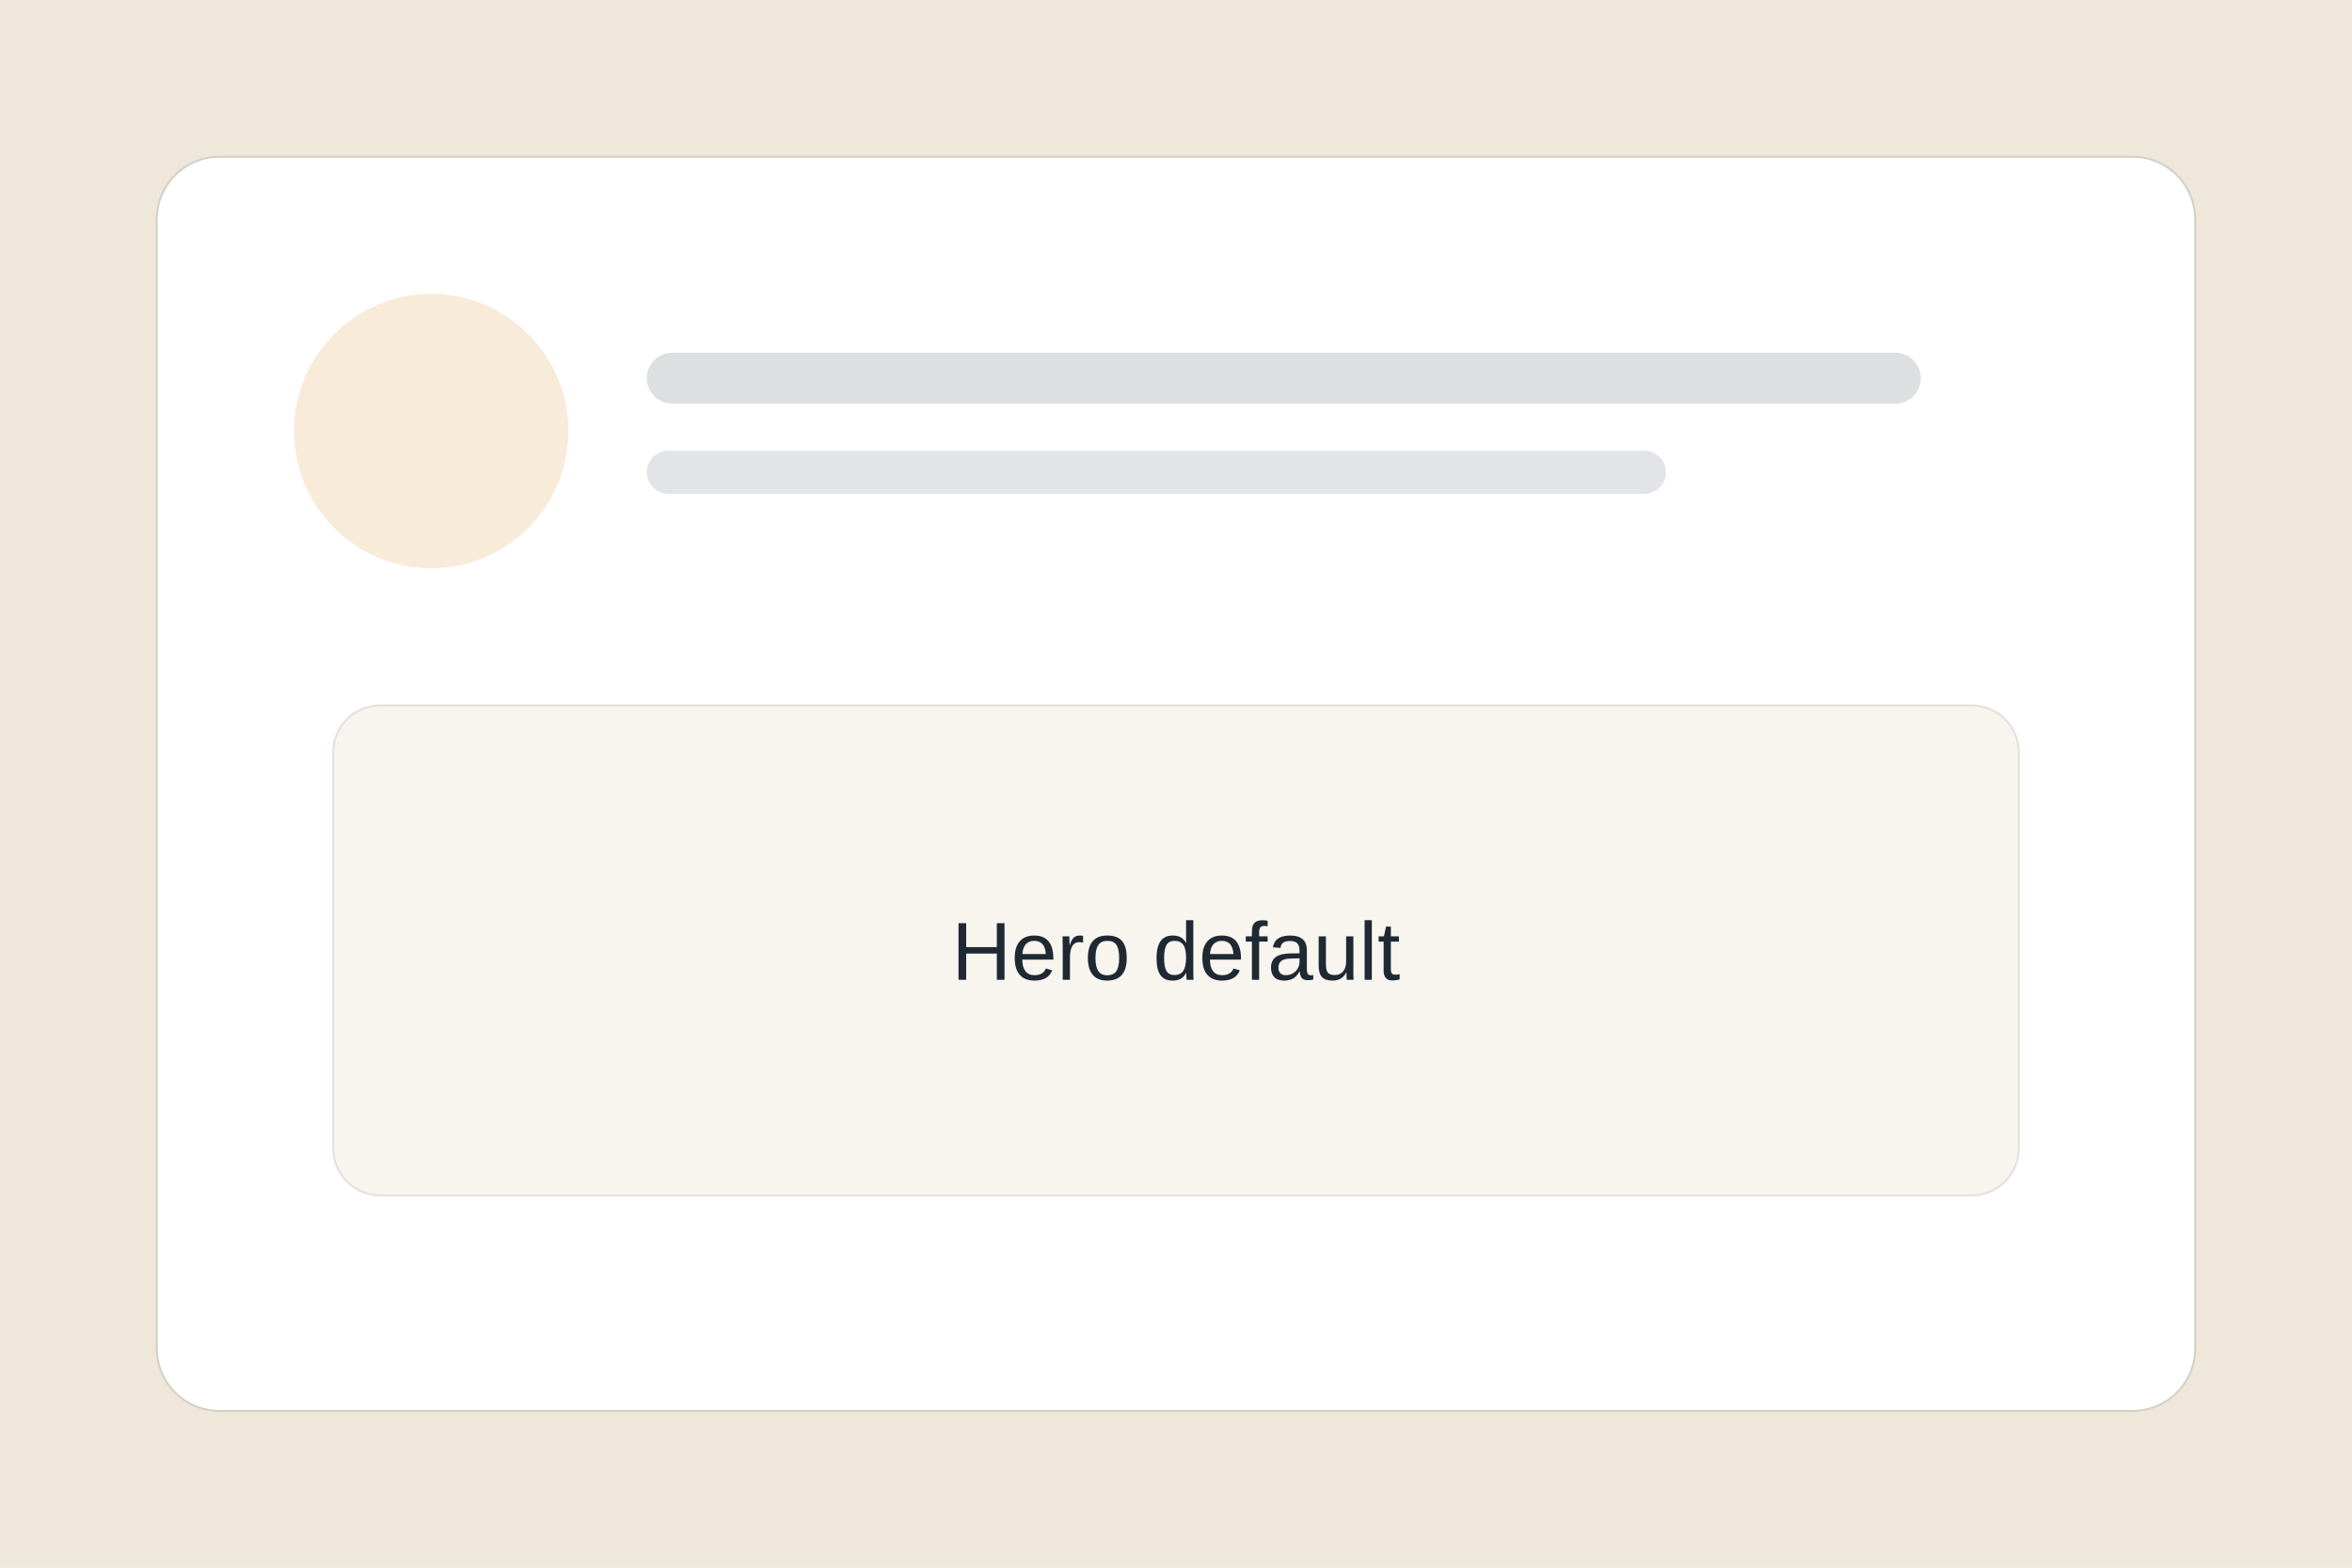
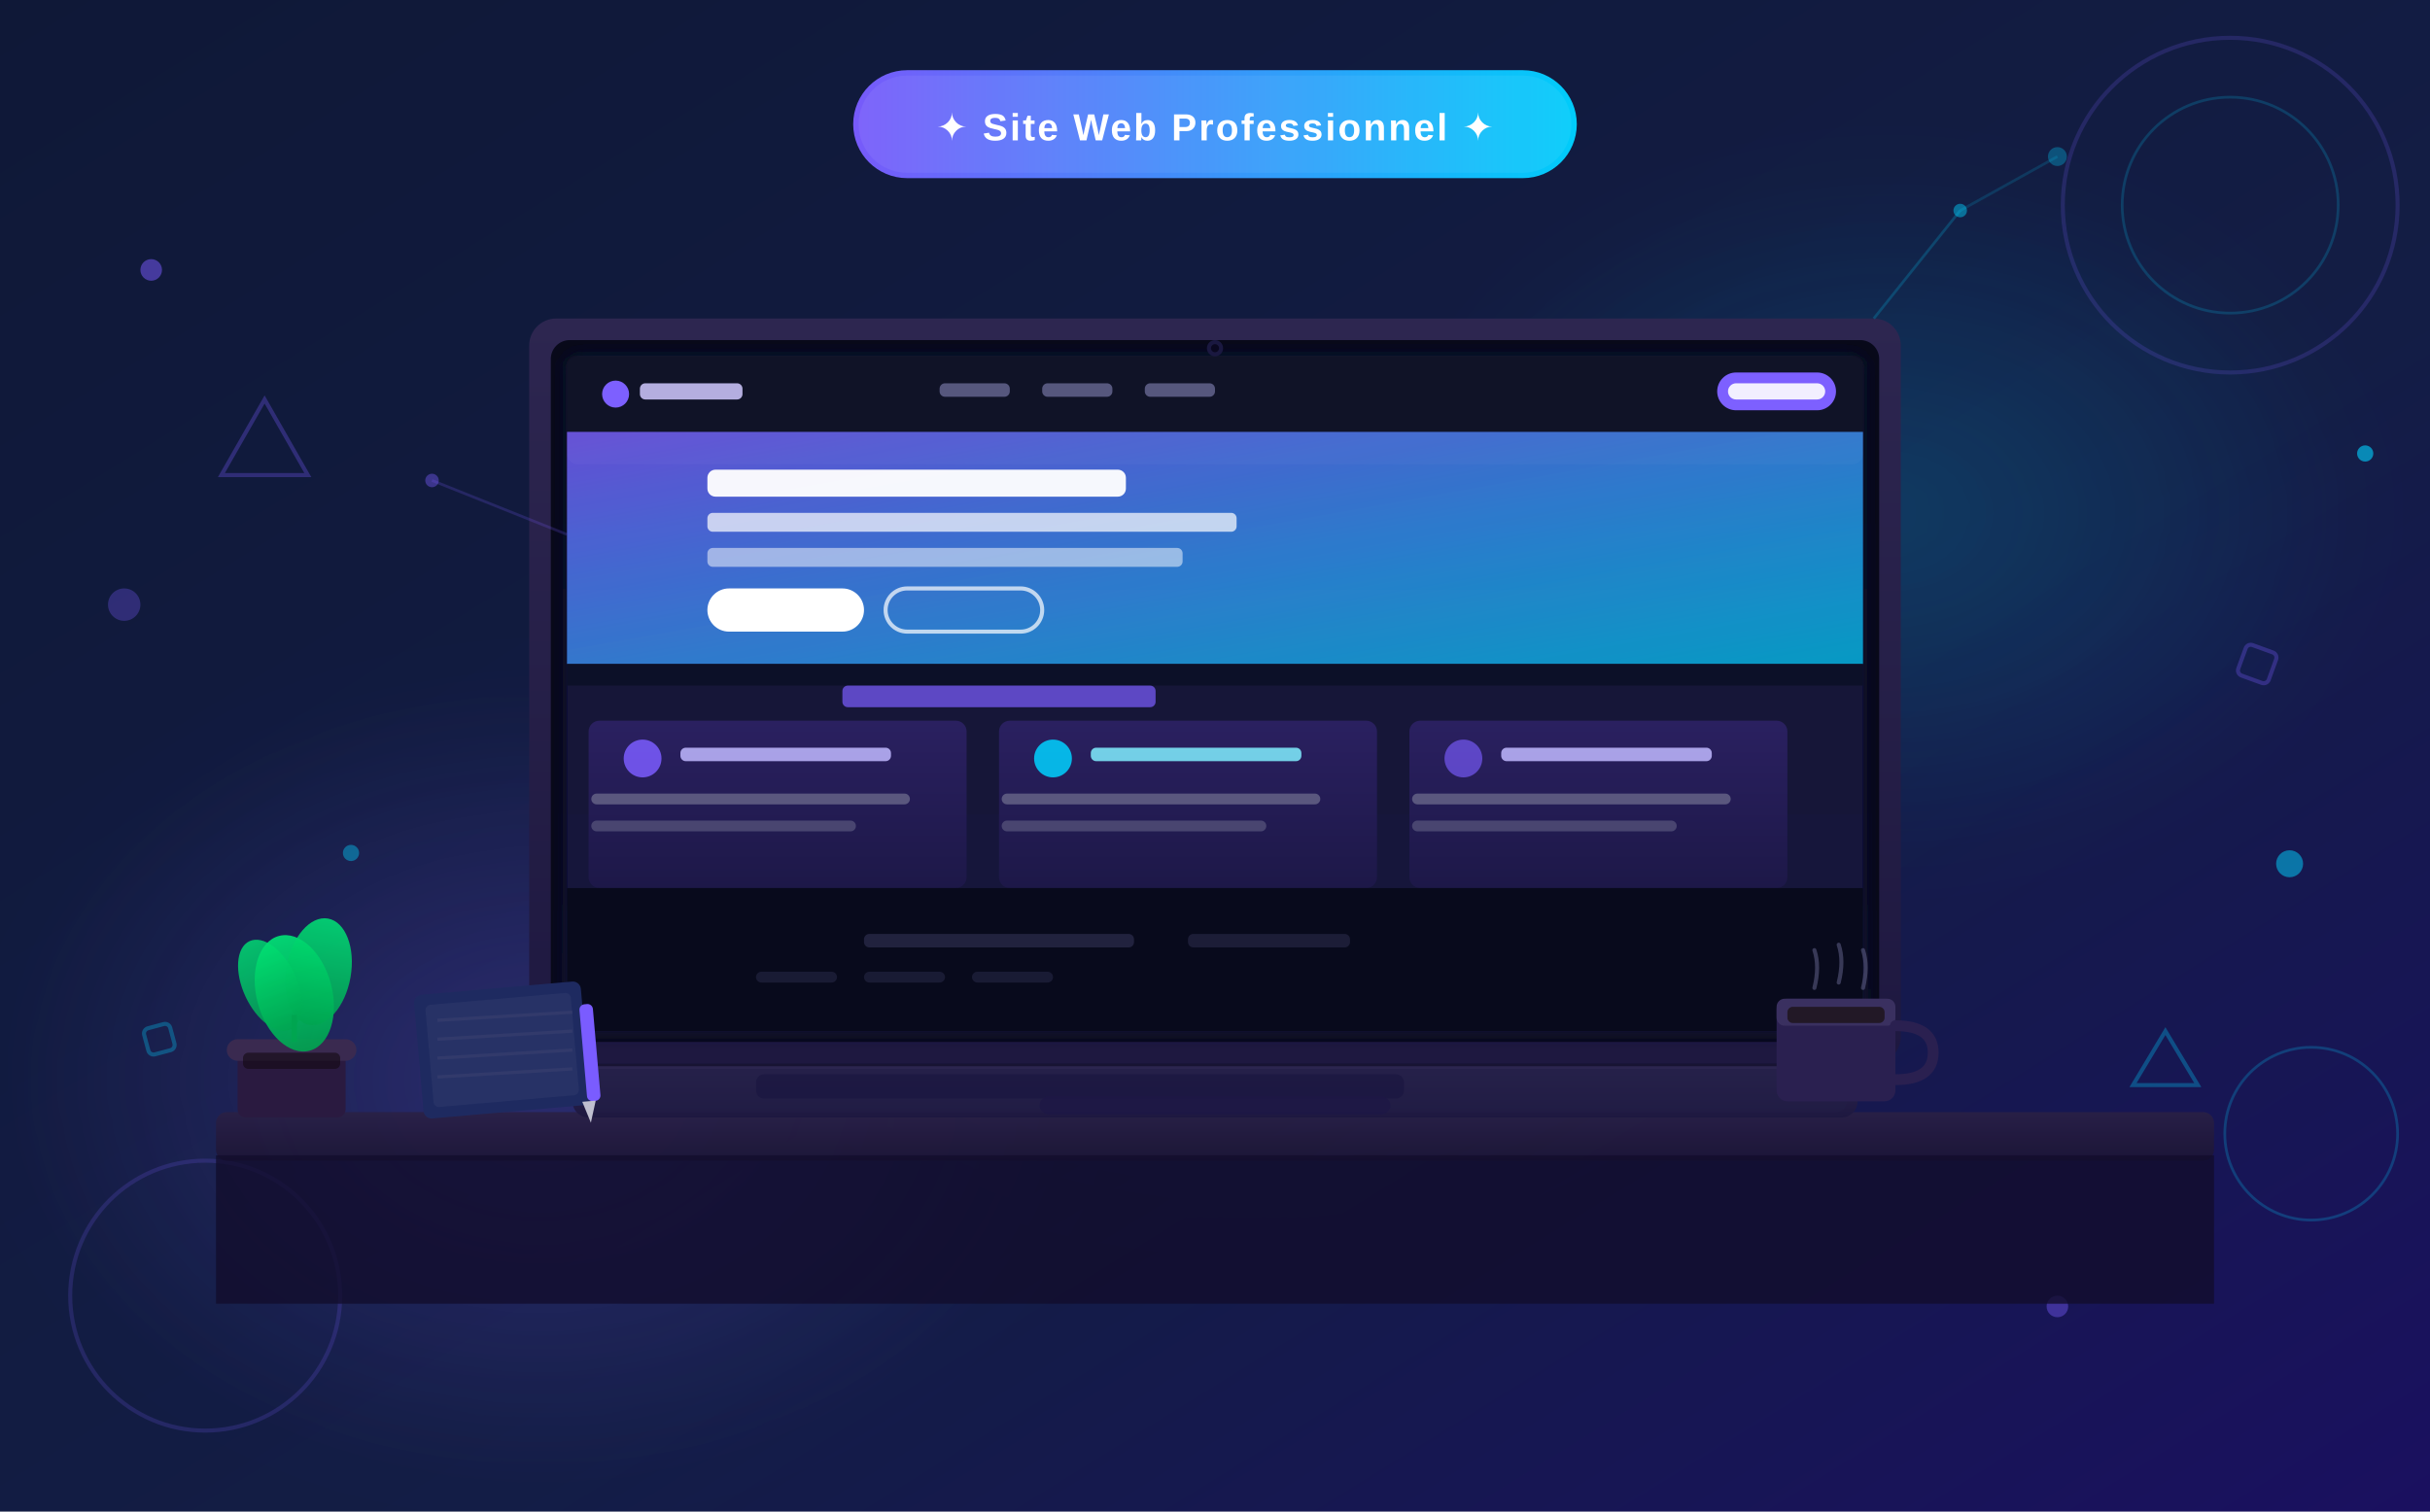
- <svg xmlns="http://www.w3.org/2000/svg" width="1200" height="800" viewBox="0 0 1200 800" role="img" aria-label="Hero default">
-   <rect width="1200" height="800" fill="#EFE7DA" />
-   <rect x="80" y="80" width="1040" height="640" rx="32" fill="#ffffff" stroke="#D6CFC4" />
-   <circle cx="220" cy="220" r="70" fill="#D97706" opacity="0.15" />
-   <rect x="330" y="180" width="650" height="26" rx="13" fill="#1F2933" opacity="0.15" />
-   <rect x="330" y="230" width="520" height="22" rx="11" fill="#5F6B7A" opacity="0.18" />
-   <rect x="170" y="360" width="860" height="250" rx="24" fill="#F8F5EF" stroke="#E5E0D8" />
-   <text x="600" y="500" text-anchor="middle" font-family="Arial, sans-serif" font-size="42" fill="#1F2933">Hero default</text>
+ <svg xmlns="http://www.w3.org/2000/svg" viewBox="0 0 900 560" width="900" height="560">
+   <defs>
+     <linearGradient id="bgGrad" x1="0%" y1="0%" x2="100%" y2="100%">
+       <stop offset="0%" style="stop-color:#0F1837;stop-opacity:1" />
+       <stop offset="60%" style="stop-color:#131d45;stop-opacity:1" />
+       <stop offset="100%" style="stop-color:#1a1060;stop-opacity:1" />
+     </linearGradient>
+     <linearGradient id="screenGrad" x1="0%" y1="0%" x2="0%" y2="100%">
+       <stop offset="0%" style="stop-color:#0d1230;stop-opacity:1" />
+       <stop offset="100%" style="stop-color:#1a1a3e;stop-opacity:1" />
+     </linearGradient>
+     <linearGradient id="heroSectionGrad" x1="0%" y1="0%" x2="100%" y2="100%">
+       <stop offset="0%" style="stop-color:#7a5cff;stop-opacity:0.9" />
+       <stop offset="100%" style="stop-color:#00d1ff;stop-opacity:0.8" />
+     </linearGradient>
+     <linearGradient id="badgeGrad" x1="0%" y1="0%" x2="100%" y2="0%">
+       <stop offset="0%" style="stop-color:#7a5cff;stop-opacity:1" />
+       <stop offset="100%" style="stop-color:#00d1ff;stop-opacity:1" />
+     </linearGradient>
+     <linearGradient id="deskGrad" x1="0%" y1="0%" x2="0%" y2="100%">
+       <stop offset="0%" style="stop-color:#2a2045;stop-opacity:1" />
+       <stop offset="100%" style="stop-color:#1c1535;stop-opacity:1" />
+     </linearGradient>
+     <linearGradient id="laptopGrad" x1="0%" y1="0%" x2="0%" y2="100%">
+       <stop offset="0%" style="stop-color:#2d2650;stop-opacity:1" />
+       <stop offset="100%" style="stop-color:#1e1840;stop-opacity:1" />
+     </linearGradient>
+     <radialGradient id="glowGrad" cx="50%" cy="50%" r="50%">
+       <stop offset="0%" style="stop-color:#7a5cff;stop-opacity:0.35" />
+       <stop offset="100%" style="stop-color:#7a5cff;stop-opacity:0" />
+     </radialGradient>
+     <radialGradient id="cyanGlow" cx="50%" cy="50%" r="50%">
+       <stop offset="0%" style="stop-color:#00d1ff;stop-opacity:0.28" />
+       <stop offset="100%" style="stop-color:#00d1ff;stop-opacity:0" />
+     </radialGradient>
+     <linearGradient id="cardGrad" x1="0%" y1="0%" x2="0%" y2="100%">
+       <stop offset="0%" style="stop-color:#2a2060;stop-opacity:1" />
+       <stop offset="100%" style="stop-color:#1d1848;stop-opacity:1" />
+     </linearGradient>
+     <linearGradient id="plantGrad" x1="0%" y1="0%" x2="0%" y2="100%">
+       <stop offset="0%" style="stop-color:#00e676;stop-opacity:1" />
+       <stop offset="100%" style="stop-color:#00a550;stop-opacity:1" />
+     </linearGradient>
+     <filter id="softBlur" x="-20%" y="-20%" width="140%" height="140%">
+       <feGaussianBlur stdDeviation="14" />
+     </filter>
+     <filter id="screenGlow" x="-5%" y="-5%" width="110%" height="110%">
+       <feGaussianBlur stdDeviation="3" result="coloredBlur" />
+       <feMerge>
+         <feMergeNode in="coloredBlur" />
+         <feMergeNode in="SourceGraphic" />
+       </feMerge>
+     </filter>
+   </defs>
+   <rect width="900" height="560" fill="url(#bgGrad)" />
+   <ellipse cx="200" cy="400" rx="200" ry="150" fill="url(#glowGrad)" filter="url(#softBlur)" opacity="0.7" />
+   <ellipse cx="700" cy="190" rx="180" ry="130" fill="url(#cyanGlow)" filter="url(#softBlur)" opacity="0.6" />
+   <ellipse cx="460" cy="300" rx="220" ry="160" fill="url(#glowGrad)" filter="url(#softBlur)" opacity="0.3" />
+   <circle cx="826" cy="76" r="62" fill="none" stroke="#7a5cff" stroke-width="1.5" opacity="0.18" />
+   <circle cx="826" cy="76" r="40" fill="none" stroke="#00d1ff" stroke-width="1" opacity="0.18" />
+   <circle cx="76" cy="480" r="50" fill="none" stroke="#7a5cff" stroke-width="1.5" opacity="0.18" />
+   <circle cx="856" cy="420" r="32" fill="none" stroke="#00d1ff" stroke-width="1" opacity="0.22" />
+   <circle cx="56" cy="100" r="4" fill="#7a5cff" opacity="0.5" />
+   <circle cx="848" cy="320" r="5" fill="#00d1ff" opacity="0.5" />
+   <circle cx="130" cy="316" r="3" fill="#00d1ff" opacity="0.4" />
+   <circle cx="762" cy="484" r="4" fill="#7a5cff" opacity="0.4" />
+   <circle cx="46" cy="224" r="6" fill="#7a5cff" opacity="0.3" />
+   <circle cx="876" cy="168" r="3" fill="#00d1ff" opacity="0.6" />
+   <polygon points="98,148 114,176 82,176" fill="none" stroke="#7a5cff" stroke-width="1.5" opacity="0.3" />
+   <polygon points="802,382 814,402 790,402" fill="none" stroke="#00d1ff" stroke-width="1.5" opacity="0.3" />
+   <rect x="830" y="240" width="12" height="12" rx="2" fill="none" stroke="#7a5cff" stroke-width="1.5" opacity="0.3" transform="rotate(20 836 246)" />
+   <rect x="54" y="380" width="10" height="10" rx="2" fill="none" stroke="#00d1ff" stroke-width="1.5" opacity="0.3" transform="rotate(-15 59 385)" />
+   <rect x="80" y="412" width="740" height="18" rx="4" fill="url(#deskGrad)" opacity="0.9" />
+   <rect x="80" y="428" width="740" height="55" rx="0" fill="#110d2c" opacity="0.8" />
+   <rect x="212" y="394" width="476" height="20" rx="6" fill="url(#laptopGrad)" />
+   <rect x="216" y="396" width="468" height="16" rx="4" fill="#221e46" opacity="0.6" />
+   <rect x="280" y="398" width="240" height="9" rx="3" fill="#1a1540" opacity="0.7" />
+   <rect x="385" y="406" width="130" height="7" rx="4" fill="#1d1745" opacity="0.8" />
+   <rect x="220" y="389" width="460" height="6" rx="0" fill="#0a0820" opacity="0.6" />
+   <rect x="196" y="118" width="508" height="276" rx="10" fill="url(#laptopGrad)" />
+   <rect x="204" y="126" width="492" height="260" rx="7" fill="#08091a" />
+   <rect x="210" y="132" width="480" height="250" rx="4" fill="url(#screenGrad)" filter="url(#screenGlow)" />
+   <rect x="210" y="132" width="480" height="28" rx="4" fill="#0a0d22" />
+   <rect x="210" y="152" width="480" height="8" rx="0" fill="#0a0d22" />
+   <circle cx="228" cy="146" r="5" fill="#7a5cff" />
+   <rect x="237" y="142" width="38" height="6" rx="2" fill="#d0c8ff" opacity="0.85" />
+   <rect x="348" y="142" width="26" height="5" rx="2" fill="#7070a0" opacity="0.7" />
+   <rect x="386" y="142" width="26" height="5" rx="2" fill="#7070a0" opacity="0.7" />
+   <rect x="424" y="142" width="26" height="5" rx="2" fill="#7070a0" opacity="0.7" />
+   <rect x="636" y="138" width="44" height="14" rx="7" fill="#7a5cff" />
+   <rect x="640" y="142" width="36" height="6" rx="3" fill="white" opacity="0.9" />
+   <rect x="210" y="160" width="480" height="86" fill="url(#heroSectionGrad)" opacity="0.88" />
+   <rect x="262" y="174" width="155" height="10" rx="3" fill="white" opacity="0.95" />
+   <rect x="262" y="190" width="196" height="7" rx="2" fill="white" opacity="0.7" />
+   <rect x="262" y="203" width="176" height="7" rx="2" fill="white" opacity="0.5" />
+   <rect x="262" y="218" width="58" height="16" rx="8" fill="white" />
+   <rect x="328" y="218" width="58" height="16" rx="8" fill="none" stroke="white" stroke-width="1.5" opacity="0.7" />
+   <rect x="210" y="246" width="480" height="8" rx="0" fill="#0c1028" />
+   <rect x="312" y="254" width="116" height="8" rx="2" fill="#7a5cff" opacity="0.7" />
+   <rect x="218" y="267" width="140" height="62" rx="4" fill="url(#cardGrad)" />
+   <rect x="370" y="267" width="140" height="62" rx="4" fill="url(#cardGrad)" />
+   <rect x="522" y="267" width="140" height="62" rx="4" fill="url(#cardGrad)" />
+   <circle cx="238" cy="281" r="7" fill="#7a5cff" opacity="0.85" />
+   <circle cx="390" cy="281" r="7" fill="#00d1ff" opacity="0.85" />
+   <circle cx="542" cy="281" r="7" fill="#7a5cff" opacity="0.65" />
+   <rect x="252" y="277" width="78" height="5" rx="2" fill="#c0b8ff" opacity="0.85" />
+   <rect x="219" y="294" width="118" height="4" rx="2" fill="#707090" opacity="0.7" />
+   <rect x="219" y="304" width="98" height="4" rx="2" fill="#707090" opacity="0.5" />
+   <rect x="404" y="277" width="78" height="5" rx="2" fill="#80eeff" opacity="0.85" />
+   <rect x="371" y="294" width="118" height="4" rx="2" fill="#707090" opacity="0.7" />
+   <rect x="371" y="304" width="98" height="4" rx="2" fill="#707090" opacity="0.5" />
+   <rect x="556" y="277" width="78" height="5" rx="2" fill="#c0b8ff" opacity="0.85" />
+   <rect x="523" y="294" width="118" height="4" rx="2" fill="#707090" opacity="0.7" />
+   <rect x="523" y="304" width="98" height="4" rx="2" fill="#707090" opacity="0.5" />
+   <rect x="210" y="329" width="480" height="53" rx="0" fill="#080a1c" />
+   <rect x="320" y="346" width="100" height="5" rx="2" fill="#3a3a60" opacity="0.5" />
+   <rect x="440" y="346" width="60" height="5" rx="2" fill="#3a3a60" opacity="0.4" />
+   <rect x="280" y="360" width="30" height="4" rx="2" fill="#3a3a60" opacity="0.35" />
+   <rect x="320" y="360" width="30" height="4" rx="2" fill="#3a3a60" opacity="0.35" />
+   <rect x="360" y="360" width="30" height="4" rx="2" fill="#3a3a60" opacity="0.35" />
+   <circle cx="450" cy="129" r="3" fill="#1a1840" />
+   <circle cx="450" cy="129" r="1.5" fill="#0a0820" />
+   <rect x="210" y="132" width="480" height="40" rx="4" fill="white" opacity="0.025" />
+   <rect x="658" y="370" width="44" height="38" rx="4" fill="#2a2050" />
+   <rect x="658" y="370" width="44" height="10" rx="3" fill="#3a3060" />
+   <path d="M702,380 Q716,380 716,390 Q716,400 702,400" fill="none" stroke="#2a2050" stroke-width="4" stroke-linecap="round" />
+   <rect x="662" y="373" width="36" height="6" rx="2" fill="#120800" opacity="0.6" />
+   <path d="M672,366 Q674,358 672,352" fill="none" stroke="#8080b0" stroke-width="1.5" stroke-linecap="round" opacity="0.4" />
+   <path d="M681,364 Q683,356 681,350" fill="none" stroke="#8080b0" stroke-width="1.5" stroke-linecap="round" opacity="0.4" />
+   <path d="M690,366 Q692,358 690,352" fill="none" stroke="#8080b0" stroke-width="1.5" stroke-linecap="round" opacity="0.4" />
+   <rect x="155" y="366" width="62" height="46" rx="3" fill="#1e2a60" transform="rotate(-5 186 389)" />
+   <rect x="159" y="370" width="54" height="38" rx="2" fill="white" opacity="0.04" transform="rotate(-5 186 389)" />
+   <line x1="162" y1="378" x2="212" y2="375" stroke="#3a4070" stroke-width="1.2" opacity="0.55" />
+   <line x1="162" y1="385" x2="212" y2="382" stroke="#3a4070" stroke-width="1.2" opacity="0.55" />
+   <line x1="162" y1="392" x2="212" y2="389" stroke="#3a4070" stroke-width="1.2" opacity="0.55" />
+   <line x1="162" y1="399" x2="212" y2="396" stroke="#3a4070" stroke-width="1.2" opacity="0.55" />
+   <rect x="216" y="372" width="5" height="36" rx="2" fill="#7a5cff" transform="rotate(-5 218 390)" />
+   <polygon points="216,408 221,408 218.5,416" fill="#c0c0d0" transform="rotate(-5 218 412)" />
+   <rect x="88" y="388" width="40" height="26" rx="3" fill="#2a1a40" />
+   <rect x="84" y="385" width="48" height="8" rx="4" fill="#3a2a50" />
+   <rect x="90" y="390" width="36" height="6" rx="2" fill="#120810" opacity="0.6" />
+   <ellipse cx="109" cy="368" rx="14" ry="22" fill="url(#plantGrad)" opacity="0.9" transform="rotate(-15 109 368)" />
+   <ellipse cx="118" cy="360" rx="12" ry="20" fill="url(#plantGrad)" opacity="0.85" transform="rotate(10 118 360)" />
+   <ellipse cx="100" cy="365" rx="10" ry="18" fill="url(#plantGrad)" opacity="0.8" transform="rotate(-25 100 365)" />
+   <line x1="109" y1="386" x2="109" y2="376" stroke="#00a550" stroke-width="2" />
+   <rect x="316" y="26" width="268" height="40" rx="20" fill="url(#badgeGrad)" opacity="0.97" />
+   <rect x="318" y="28" width="264" height="36" rx="18" fill="white" opacity="0.06" />
+   <text x="450" y="52" font-family="Arial, sans-serif" font-size="14" font-weight="700" fill="white" text-anchor="middle" letter-spacing="0.8">✦ Site Web Professionnel ✦</text>
+   <line x1="694" y1="118" x2="726" y2="78" stroke="#00d1ff" stroke-width="1" opacity="0.2" />
+   <circle cx="726" cy="78" r="2.5" fill="#00d1ff" opacity="0.45" />
+   <circle cx="762" cy="58" r="3.5" fill="#00d1ff" opacity="0.3" />
+   <line x1="726" y1="78" x2="762" y2="58" stroke="#00d1ff" stroke-width="1" opacity="0.15" />
+   <line x1="210" y1="198" x2="160" y2="178" stroke="#7a5cff" stroke-width="1" opacity="0.2" />
+   <circle cx="160" cy="178" r="2.5" fill="#7a5cff" opacity="0.4" />
</svg>
